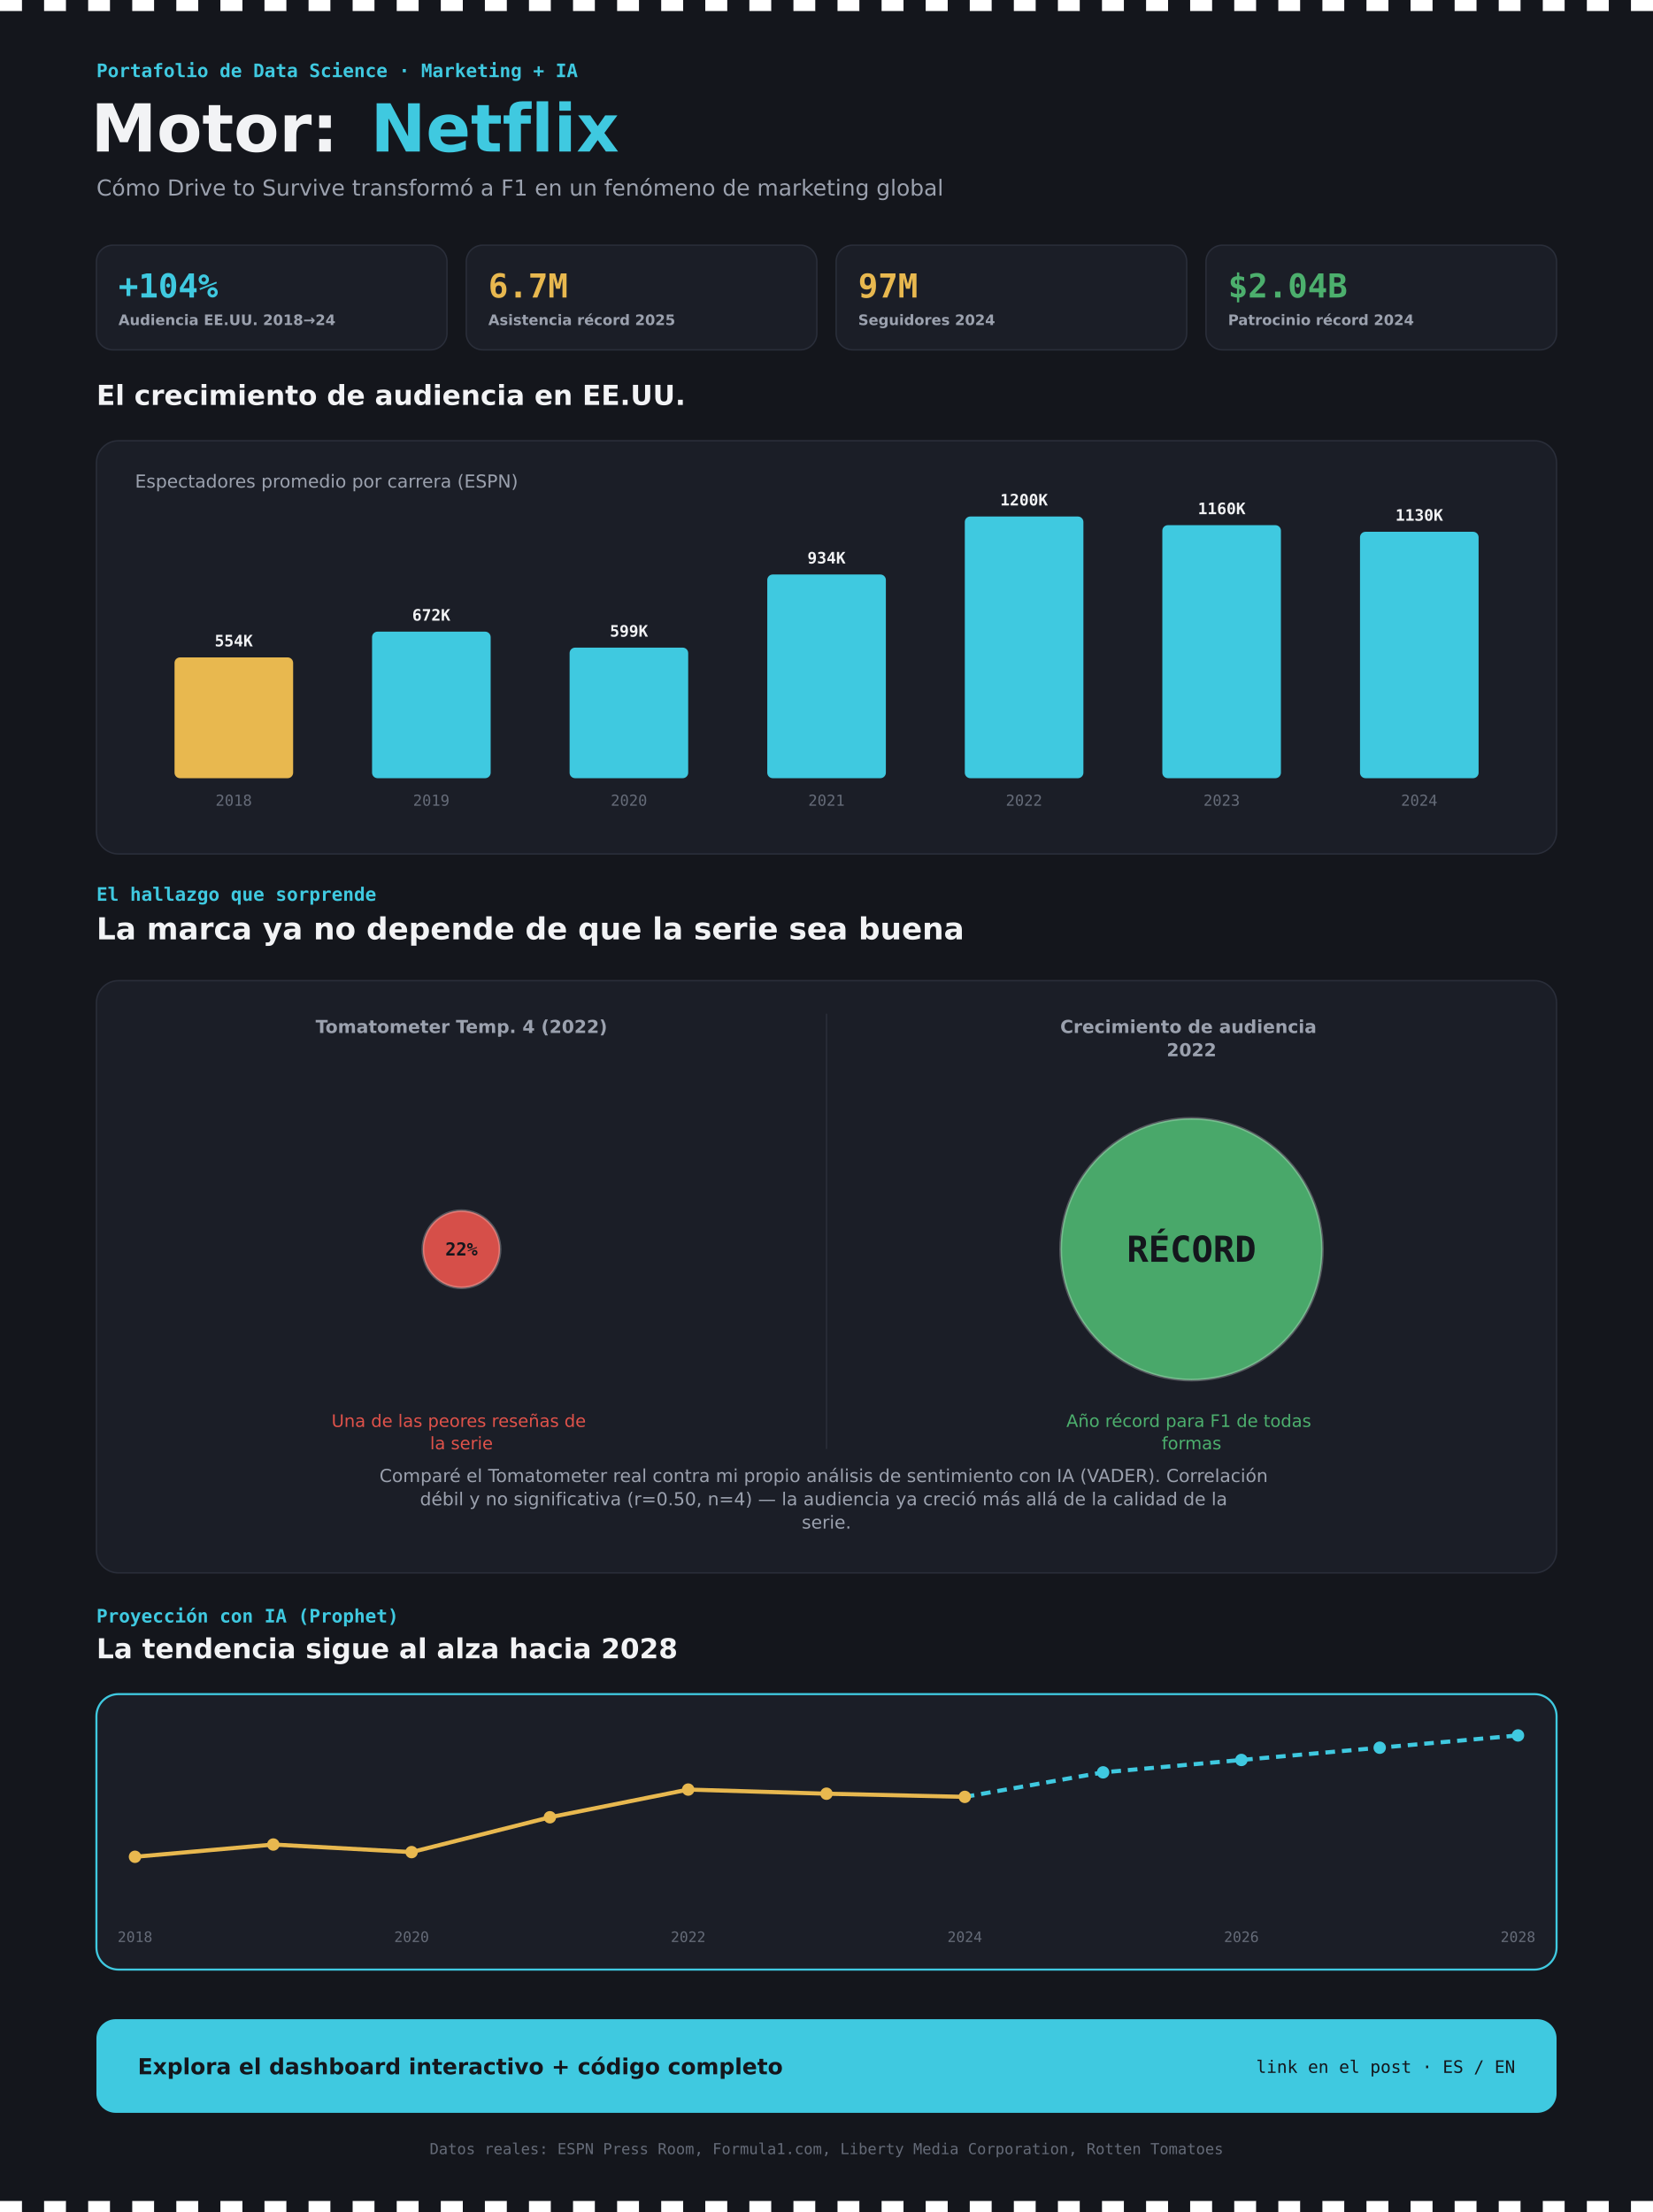
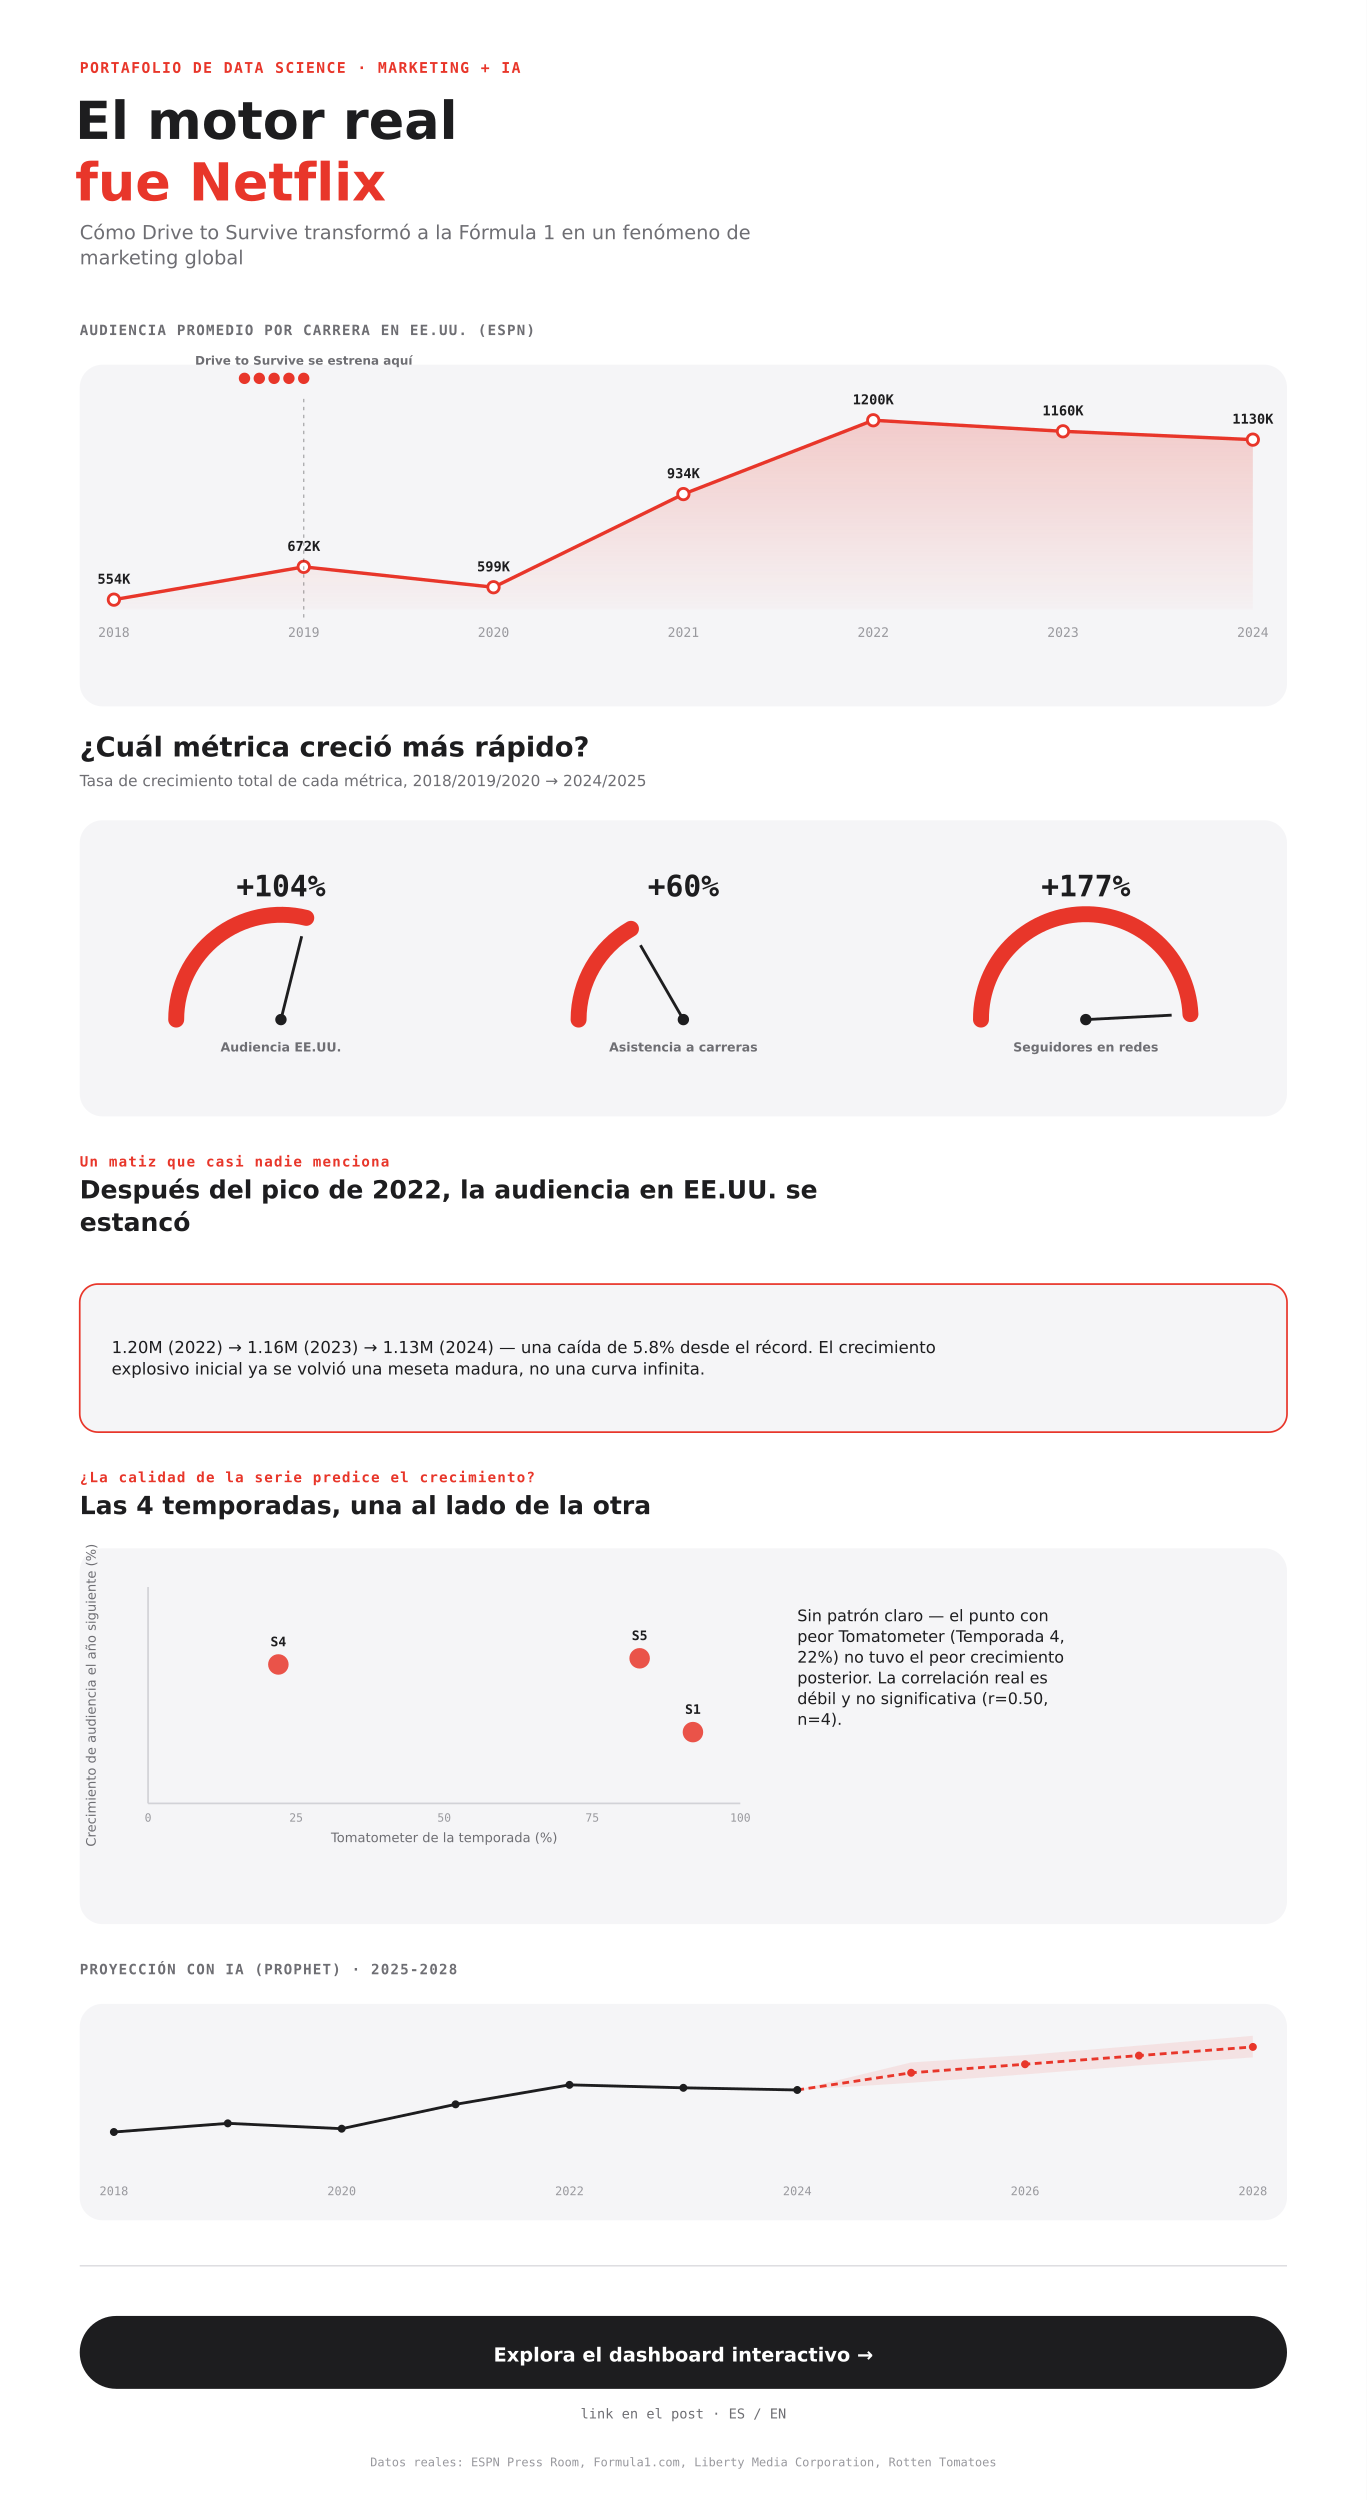
- <svg xmlns="http://www.w3.org/2000/svg" viewBox="0 0 1200 1606">
-   <rect width="1200" height="1606" fill="#14161C" />
-   <rect x="0" y="0" width="16" height="8" fill="#fff" />
-   <rect x="16" y="0" width="16" height="8" fill="#14161C" />
-   <rect x="32" y="0" width="16" height="8" fill="#fff" />
-   <rect x="48" y="0" width="16" height="8" fill="#14161C" />
-   <rect x="64" y="0" width="16" height="8" fill="#fff" />
-   <rect x="80" y="0" width="16" height="8" fill="#14161C" />
-   <rect x="96" y="0" width="16" height="8" fill="#fff" />
-   <rect x="112" y="0" width="16" height="8" fill="#14161C" />
-   <rect x="128" y="0" width="16" height="8" fill="#fff" />
-   <rect x="144" y="0" width="16" height="8" fill="#14161C" />
-   <rect x="160" y="0" width="16" height="8" fill="#fff" />
-   <rect x="176" y="0" width="16" height="8" fill="#14161C" />
-   <rect x="192" y="0" width="16" height="8" fill="#fff" />
-   <rect x="208" y="0" width="16" height="8" fill="#14161C" />
-   <rect x="224" y="0" width="16" height="8" fill="#fff" />
-   <rect x="240" y="0" width="16" height="8" fill="#14161C" />
-   <rect x="256" y="0" width="16" height="8" fill="#fff" />
-   <rect x="272" y="0" width="16" height="8" fill="#14161C" />
-   <rect x="288" y="0" width="16" height="8" fill="#fff" />
-   <rect x="304" y="0" width="16" height="8" fill="#14161C" />
-   <rect x="320" y="0" width="16" height="8" fill="#fff" />
-   <rect x="336" y="0" width="16" height="8" fill="#14161C" />
-   <rect x="352" y="0" width="16" height="8" fill="#fff" />
-   <rect x="368" y="0" width="16" height="8" fill="#14161C" />
-   <rect x="384" y="0" width="16" height="8" fill="#fff" />
-   <rect x="400" y="0" width="16" height="8" fill="#14161C" />
-   <rect x="416" y="0" width="16" height="8" fill="#fff" />
-   <rect x="432" y="0" width="16" height="8" fill="#14161C" />
-   <rect x="448" y="0" width="16" height="8" fill="#fff" />
-   <rect x="464" y="0" width="16" height="8" fill="#14161C" />
-   <rect x="480" y="0" width="16" height="8" fill="#fff" />
-   <rect x="496" y="0" width="16" height="8" fill="#14161C" />
-   <rect x="512" y="0" width="16" height="8" fill="#fff" />
-   <rect x="528" y="0" width="16" height="8" fill="#14161C" />
-   <rect x="544" y="0" width="16" height="8" fill="#fff" />
-   <rect x="560" y="0" width="16" height="8" fill="#14161C" />
-   <rect x="576" y="0" width="16" height="8" fill="#fff" />
-   <rect x="592" y="0" width="16" height="8" fill="#14161C" />
-   <rect x="608" y="0" width="16" height="8" fill="#fff" />
-   <rect x="624" y="0" width="16" height="8" fill="#14161C" />
-   <rect x="640" y="0" width="16" height="8" fill="#fff" />
-   <rect x="656" y="0" width="16" height="8" fill="#14161C" />
-   <rect x="672" y="0" width="16" height="8" fill="#fff" />
-   <rect x="688" y="0" width="16" height="8" fill="#14161C" />
-   <rect x="704" y="0" width="16" height="8" fill="#fff" />
-   <rect x="720" y="0" width="16" height="8" fill="#14161C" />
-   <rect x="736" y="0" width="16" height="8" fill="#fff" />
-   <rect x="752" y="0" width="16" height="8" fill="#14161C" />
-   <rect x="768" y="0" width="16" height="8" fill="#fff" />
-   <rect x="784" y="0" width="16" height="8" fill="#14161C" />
-   <rect x="800" y="0" width="16" height="8" fill="#fff" />
-   <rect x="816" y="0" width="16" height="8" fill="#14161C" />
-   <rect x="832" y="0" width="16" height="8" fill="#fff" />
-   <rect x="848" y="0" width="16" height="8" fill="#14161C" />
-   <rect x="864" y="0" width="16" height="8" fill="#fff" />
-   <rect x="880" y="0" width="16" height="8" fill="#14161C" />
-   <rect x="896" y="0" width="16" height="8" fill="#fff" />
-   <rect x="912" y="0" width="16" height="8" fill="#14161C" />
-   <rect x="928" y="0" width="16" height="8" fill="#fff" />
-   <rect x="944" y="0" width="16" height="8" fill="#14161C" />
-   <rect x="960" y="0" width="16" height="8" fill="#fff" />
-   <rect x="976" y="0" width="16" height="8" fill="#14161C" />
-   <rect x="992" y="0" width="16" height="8" fill="#fff" />
-   <rect x="1008" y="0" width="16" height="8" fill="#14161C" />
-   <rect x="1024" y="0" width="16" height="8" fill="#fff" />
-   <rect x="1040" y="0" width="16" height="8" fill="#14161C" />
-   <rect x="1056" y="0" width="16" height="8" fill="#fff" />
-   <rect x="1072" y="0" width="16" height="8" fill="#14161C" />
-   <rect x="1088" y="0" width="16" height="8" fill="#fff" />
-   <rect x="1104" y="0" width="16" height="8" fill="#14161C" />
-   <rect x="1120" y="0" width="16" height="8" fill="#fff" />
-   <rect x="1136" y="0" width="16" height="8" fill="#14161C" />
-   <rect x="1152" y="0" width="16" height="8" fill="#fff" />
-   <rect x="1168" y="0" width="16" height="8" fill="#14161C" />
-   <rect x="1184" y="0" width="16" height="8" fill="#fff" />
-   <text x="70" y="56" font-family="DejaVu Sans Mono" font-size="13.5" font-weight="bold" fill="#3FC9E0">Portafolio de Data Science · Marketing + IA</text>
-   <text x="66" y="110" font-family="DejaVu Sans" font-size="48" font-weight="bold" fill="#F2F3F5">Motor: </text>
-   <text x="269" y="110" font-family="DejaVu Sans" font-size="48" font-weight="bold" fill="#3FC9E0">Netflix</text>
-   <text x="70" y="142" font-family="DejaVu Sans" font-size="16" fill="#9BA1AE">Cómo Drive to Survive transformó a F1 en un fenómeno de marketing global</text>
-   <rect x="70.0" y="178" width="254.5" height="76" rx="12" fill="#1B1E27" stroke="#2A2E3A" />
-   <text x="86.0" y="216" font-family="DejaVu Sans Mono" font-size="24" font-weight="bold" fill="#3FC9E0">+104%</text>
-   <text x="86.0" y="236" font-family="DejaVu Sans" font-size="10.5" font-weight="bold" fill="#9BA1AE">
-     <tspan x="86.0" dy="0">Audiencia EE.UU. 2018→24</tspan>
+ <svg xmlns="http://www.w3.org/2000/svg" viewBox="0 0 1200 2195">
+   <rect width="1200" height="2195" fill="#FFFFFF" />
+   <text x="70" y="64" font-family="DejaVu Sans Mono" font-size="13" font-weight="bold" letter-spacing="1.2" fill="#E8362A">PORTAFOLIO DE DATA SCIENCE · MARKETING + IA</text>
+   <text x="66" y="122" font-family="DejaVu Sans" font-size="46" font-weight="bold" fill="#1D1D1F">El motor real</text>
+   <text x="66" y="176" font-family="DejaVu Sans" font-size="46" font-weight="bold" fill="#E8362A">fue Netflix</text>
+   <text x="70" y="210" font-family="DejaVu Sans" font-size="17" fill="#6E6E73">
+     <tspan x="70" dy="0">Cómo Drive to Survive transformó a la Fórmula 1 en un fenómeno de</tspan>
+     <tspan x="70" dy="22.1">marketing global</tspan>
  </text>
-   <rect x="338.5" y="178" width="254.5" height="76" rx="12" fill="#1B1E27" stroke="#2A2E3A" />
-   <text x="354.5" y="216" font-family="DejaVu Sans Mono" font-size="24" font-weight="bold" fill="#E8B84F">6.7M</text>
-   <text x="354.5" y="236" font-family="DejaVu Sans" font-size="10.5" font-weight="bold" fill="#9BA1AE">
-     <tspan x="354.5" dy="0">Asistencia récord 2025</tspan>
+   <text x="70" y="294.2" font-family="DejaVu Sans Mono" font-size="12.5" font-weight="bold" letter-spacing="1" fill="#6E6E73">AUDIENCIA PROMEDIO POR CARRERA EN EE.UU. (ESPN)</text>
+   <rect x="70" y="320.2" width="1060" height="300" rx="20" fill="#F5F5F7" />
+   <defs>
+     <linearGradient id="tGrades" x1="0" y1="0" x2="0" y2="1">
+       <stop offset="0%" stop-color="#E8362A" stop-opacity="0.22" />
+       <stop offset="100%" stop-color="#E8362A" stop-opacity="0.02" />
+     </linearGradient>
+   </defs>
+   <path d="M100.0,526.5 L266.7,497.7 L433.3,515.6 L600.0,433.8 L766.7,369.0 L933.3,378.7 L1100.0,386.0 L1100.0,535.2 L100.0,535.2 Z" fill="url(#tGrades)" />
+   <path d="M100.0,526.5 L266.7,497.7 L433.3,515.6 L600.0,433.8 L766.7,369.0 L933.3,378.7 L1100.0,386.0" fill="none" stroke="#E8362A" stroke-width="3" stroke-linejoin="round" stroke-linecap="round" />
+   <circle cx="100.0" cy="526.5" r="5" fill="#fff" stroke="#E8362A" stroke-width="2.5" />
+   <text x="100.0" y="512.5" font-family="DejaVu Sans Mono" font-size="12" font-weight="bold" fill="#1D1D1F" text-anchor="middle">554K</text>
+   <text x="100.0" y="559.2" font-family="DejaVu Sans Mono" font-size="11.5" fill="#98989D" text-anchor="middle">2018</text>
+   <circle cx="266.7" cy="497.7" r="5" fill="#fff" stroke="#E8362A" stroke-width="2.5" />
+   <text x="266.7" y="483.7" font-family="DejaVu Sans Mono" font-size="12" font-weight="bold" fill="#1D1D1F" text-anchor="middle">672K</text>
+   <text x="266.7" y="559.2" font-family="DejaVu Sans Mono" font-size="11.5" fill="#98989D" text-anchor="middle">2019</text>
+   <circle cx="433.3" cy="515.6" r="5" fill="#fff" stroke="#E8362A" stroke-width="2.5" />
+   <text x="433.3" y="501.6" font-family="DejaVu Sans Mono" font-size="12" font-weight="bold" fill="#1D1D1F" text-anchor="middle">599K</text>
+   <text x="433.3" y="559.2" font-family="DejaVu Sans Mono" font-size="11.5" fill="#98989D" text-anchor="middle">2020</text>
+   <circle cx="600.0" cy="433.8" r="5" fill="#fff" stroke="#E8362A" stroke-width="2.5" />
+   <text x="600.0" y="419.8" font-family="DejaVu Sans Mono" font-size="12" font-weight="bold" fill="#1D1D1F" text-anchor="middle">934K</text>
+   <text x="600.0" y="559.2" font-family="DejaVu Sans Mono" font-size="11.5" fill="#98989D" text-anchor="middle">2021</text>
+   <circle cx="766.7" cy="369.0" r="5" fill="#fff" stroke="#E8362A" stroke-width="2.5" />
+   <text x="766.7" y="355.0" font-family="DejaVu Sans Mono" font-size="12" font-weight="bold" fill="#1D1D1F" text-anchor="middle">1200K</text>
+   <text x="766.7" y="559.2" font-family="DejaVu Sans Mono" font-size="11.5" fill="#98989D" text-anchor="middle">2022</text>
+   <circle cx="933.3" cy="378.7" r="5" fill="#fff" stroke="#E8362A" stroke-width="2.5" />
+   <text x="933.3" y="364.7" font-family="DejaVu Sans Mono" font-size="12" font-weight="bold" fill="#1D1D1F" text-anchor="middle">1160K</text>
+   <text x="933.3" y="559.2" font-family="DejaVu Sans Mono" font-size="11.5" fill="#98989D" text-anchor="middle">2023</text>
+   <circle cx="1100.0" cy="386.0" r="5" fill="#fff" stroke="#E8362A" stroke-width="2.5" />
+   <text x="1100.0" y="372.0" font-family="DejaVu Sans Mono" font-size="12" font-weight="bold" fill="#1D1D1F" text-anchor="middle">1130K</text>
+   <text x="1100.0" y="559.2" font-family="DejaVu Sans Mono" font-size="11.5" fill="#98989D" text-anchor="middle">2024</text>
+   <line x1="266.7" y1="350.2" x2="266.7" y2="545.2" stroke="#1D1D1F" stroke-width="1" stroke-dasharray="3 4" opacity="0.4" />
+   <circle cx="214.667" cy="332.2" r="5" fill="#E8362A" />
+   <circle cx="227.667" cy="332.2" r="5" fill="#E8362A" />
+   <circle cx="240.667" cy="332.2" r="5" fill="#E8362A" />
+   <circle cx="253.667" cy="332.2" r="5" fill="#E8362A" />
+   <circle cx="266.667" cy="332.2" r="5" fill="#E8362A" />
+   <text x="266.7" y="320.2" font-family="DejaVu Sans" font-size="10.5" font-weight="bold" fill="#6E6E73" text-anchor="middle">Drive to Survive se estrena aquí</text>
+   <text x="70" y="664.2" font-family="DejaVu Sans" font-size="24" font-weight="bold" fill="#1D1D1F">¿Cuál métrica creció más rápido?</text>
+   <text x="70" y="690.2" font-family="DejaVu Sans" font-size="13.5" fill="#6E6E73">Tasa de crecimiento total de cada métrica, 2018/2019/2020 → 2024/2025</text>
+   <rect x="70" y="720.2" width="1060" height="260" rx="20" fill="#F5F5F7" />
+   <path d="M 154.7 895.2 A 92 92 0 0 1 338.7 895.2" fill="none" stroke="#F5F5F7" stroke-width="14" stroke-linecap="round" />
+   <path d="M 154.7 895.2 A 92 92 0 0 1 268.9 805.9" fill="none" stroke="#E8362A" stroke-width="14" stroke-linecap="round" />
+   <line x1="246.667" y1="895.2" x2="264.9" y2="822.0" stroke="#1D1D1F" stroke-width="2.5" />
+   <circle cx="246.667" cy="895.2" r="5" fill="#1D1D1F" />
+   <text x="246.667" y="787" font-family="DejaVu Sans Mono" font-size="26" font-weight="bold" fill="#1D1D1F" text-anchor="middle">+104%</text>
+   <text x="246.667" y="923.2" font-family="DejaVu Sans" font-size="11" font-weight="bold" fill="#6E6E73" text-anchor="middle">
+     <tspan x="246.667" dy="0" text-anchor="middle">Audiencia EE.UU.</tspan>
  </text>
-   <rect x="607.0" y="178" width="254.5" height="76" rx="12" fill="#1B1E27" stroke="#2A2E3A" />
-   <text x="623.0" y="216" font-family="DejaVu Sans Mono" font-size="24" font-weight="bold" fill="#E8B84F">97M</text>
-   <text x="623.0" y="236" font-family="DejaVu Sans" font-size="10.5" font-weight="bold" fill="#9BA1AE">
-     <tspan x="623.0" dy="0">Seguidores 2024</tspan>
+   <path d="M 508.0 895.2 A 92 92 0 0 1 692.0 895.2" fill="none" stroke="#F5F5F7" stroke-width="14" stroke-linecap="round" />
+   <path d="M 508.0 895.2 A 92 92 0 0 1 554.0 815.5" fill="none" stroke="#E8362A" stroke-width="14" stroke-linecap="round" />
+   <line x1="600.0" y1="895.2" x2="562.3" y2="829.9" stroke="#1D1D1F" stroke-width="2.5" />
+   <circle cx="600.0" cy="895.2" r="5" fill="#1D1D1F" />
+   <text x="600.0" y="787" font-family="DejaVu Sans Mono" font-size="26" font-weight="bold" fill="#1D1D1F" text-anchor="middle">+60%</text>
+   <text x="600.0" y="923.2" font-family="DejaVu Sans" font-size="11" font-weight="bold" fill="#6E6E73" text-anchor="middle">
+     <tspan x="600.0" dy="0" text-anchor="middle">Asistencia a carreras</tspan>
  </text>
-   <rect x="875.5" y="178" width="254.5" height="76" rx="12" fill="#1B1E27" stroke="#2A2E3A" />
-   <text x="891.5" y="216" font-family="DejaVu Sans Mono" font-size="24" font-weight="bold" fill="#4CAF6D">$2.04B</text>
-   <text x="891.5" y="236" font-family="DejaVu Sans" font-size="10.5" font-weight="bold" fill="#9BA1AE">
-     <tspan x="891.5" dy="0">Patrocinio récord 2024</tspan>
+   <path d="M 861.3 895.2 A 92 92 0 0 1 1045.3 895.2" fill="none" stroke="#F5F5F7" stroke-width="14" stroke-linecap="round" />
+   <path d="M 861.3 895.2 A 92 92 0 0 1 1045.2 890.4" fill="none" stroke="#E8362A" stroke-width="14" stroke-linecap="round" />
+   <line x1="953.333" y1="895.2" x2="1028.7" y2="891.3" stroke="#1D1D1F" stroke-width="2.5" />
+   <circle cx="953.333" cy="895.2" r="5" fill="#1D1D1F" />
+   <text x="953.333" y="787" font-family="DejaVu Sans Mono" font-size="26" font-weight="bold" fill="#1D1D1F" text-anchor="middle">+177%</text>
+   <text x="953.333" y="923.2" font-family="DejaVu Sans" font-size="11" font-weight="bold" fill="#6E6E73" text-anchor="middle">
+     <tspan x="953.333" dy="0" text-anchor="middle">Seguidores en redes</tspan>
  </text>
-   <text x="70" y="294" font-family="DejaVu Sans" font-size="20" font-weight="bold" fill="#F2F3F5">El crecimiento de audiencia en EE.UU.</text>
-   <rect x="70" y="320" width="1060" height="300" rx="16" fill="#1B1E27" stroke="#2A2E3A" />
-   <text x="98" y="354" font-family="DejaVu Sans" font-size="13" fill="#9BA1AE">Espectadores promedio por carrera (ESPN)</text>
-   <rect x="126.7" y="477.3" width="86.1" height="87.7" rx="4" fill="#E8B84F" />
-   <text x="169.7" y="469.283" font-family="DejaVu Sans Mono" font-size="11.5" font-weight="bold" fill="#F2F3F5" text-anchor="middle">554K</text>
-   <text x="169.7" y="585" font-family="DejaVu Sans Mono" font-size="11" fill="#656B78" text-anchor="middle">2018</text>
-   <rect x="270.1" y="458.6" width="86.1" height="106.4" rx="4" fill="#3FC9E0" />
-   <text x="313.1" y="450.6" font-family="DejaVu Sans Mono" font-size="11.5" font-weight="bold" fill="#F2F3F5" text-anchor="middle">672K</text>
-   <text x="313.1" y="585" font-family="DejaVu Sans Mono" font-size="11" fill="#656B78" text-anchor="middle">2019</text>
-   <rect x="413.5" y="470.2" width="86.1" height="94.8" rx="4" fill="#3FC9E0" />
-   <text x="456.6" y="462.206" font-family="DejaVu Sans Mono" font-size="11.5" font-weight="bold" fill="#F2F3F5" text-anchor="middle">599K</text>
-   <text x="456.6" y="585" font-family="DejaVu Sans Mono" font-size="11" fill="#656B78" text-anchor="middle">2020</text>
-   <rect x="557.0" y="417.1" width="86.1" height="147.9" rx="4" fill="#3FC9E0" />
-   <text x="600.0" y="409.117" font-family="DejaVu Sans Mono" font-size="11.5" font-weight="bold" fill="#F2F3F5" text-anchor="middle">934K</text>
-   <text x="600.0" y="585" font-family="DejaVu Sans Mono" font-size="11" fill="#656B78" text-anchor="middle">2021</text>
-   <rect x="700.4" y="375.0" width="86.1" height="190.0" rx="4" fill="#3FC9E0" />
-   <text x="743.4" y="367.0" font-family="DejaVu Sans Mono" font-size="11.5" font-weight="bold" fill="#F2F3F5" text-anchor="middle">1200K</text>
-   <text x="743.4" y="585" font-family="DejaVu Sans Mono" font-size="11" fill="#656B78" text-anchor="middle">2022</text>
-   <rect x="843.8" y="381.3" width="86.1" height="183.7" rx="4" fill="#3FC9E0" />
-   <text x="886.9" y="373.333" font-family="DejaVu Sans Mono" font-size="11.5" font-weight="bold" fill="#F2F3F5" text-anchor="middle">1160K</text>
-   <text x="886.9" y="585" font-family="DejaVu Sans Mono" font-size="11" fill="#656B78" text-anchor="middle">2023</text>
-   <rect x="987.3" y="386.1" width="86.1" height="178.9" rx="4" fill="#3FC9E0" />
-   <text x="1030.3" y="378.083" font-family="DejaVu Sans Mono" font-size="11.5" font-weight="bold" fill="#F2F3F5" text-anchor="middle">1130K</text>
-   <text x="1030.3" y="585" font-family="DejaVu Sans Mono" font-size="11" fill="#656B78" text-anchor="middle">2024</text>
-   <text x="70" y="654" font-family="DejaVu Sans Mono" font-size="13.5" font-weight="bold" fill="#3FC9E0">El hallazgo que sorprende</text>
-   <text x="70" y="682" font-family="DejaVu Sans" font-size="22" font-weight="bold" fill="#F2F3F5">La marca ya no depende de que la serie sea buena</text>
-   <rect x="70" y="712" width="1060" height="430" rx="16" fill="#1B1E27" stroke="#2A2E3A" />
-   <line x1="600.0" y1="736" x2="600.0" y2="1052" stroke="#2A2E3A" stroke-width="1" />
-   <text x="335.0" y="750" font-family="DejaVu Sans" font-size="13" font-weight="bold" fill="#9BA1AE" text-anchor="middle">
-     <tspan x="335.0" dy="0" text-anchor="middle">Tomatometer Temp. 4 (2022)</tspan>
+   <text x="70" y="1024.2" font-family="DejaVu Sans Mono" font-size="12.5" font-weight="bold" letter-spacing="1" fill="#E8362A">Un matiz que casi nadie menciona</text>
+   <text x="70" y="1052.2" font-family="DejaVu Sans" font-size="22" font-weight="bold" fill="#1D1D1F">
+     <tspan x="70" dy="0">Después del pico de 2022, la audiencia en EE.UU. se</tspan>
+     <tspan x="70" dy="28.6">estancó</tspan>
  </text>
-   <text x="865.0" y="750" font-family="DejaVu Sans" font-size="13" font-weight="bold" fill="#9BA1AE" text-anchor="middle">
-     <tspan x="865.0" dy="0" text-anchor="middle">Crecimiento de audiencia</tspan>
-     <tspan x="865.0" dy="16.9" text-anchor="middle">2022</tspan>
+   <rect x="70" y="1127.4" width="1060" height="130" rx="16" fill="#F5F5F7" stroke="#E8362A" stroke-width="1.5" />
+   <text x="98" y="1187.975" font-family="DejaVu Sans" font-size="14.5" fill="#1D1D1F">
+     <tspan x="98" dy="0">1.20M (2022) → 1.16M (2023) → 1.13M (2024) — una caída de 5.8% desde el récord. El crecimiento</tspan>
+     <tspan x="98" dy="18.85">explosivo inicial ya se volvió una meseta madura, no una curva infinita.</tspan>
  </text>
-   <circle cx="335.0" cy="907" r="28" fill="#E0524A" opacity="0.95" />
-   <circle cx="335.0" cy="907" r="28" fill="none" stroke="#fff" stroke-width="2" opacity="0.25" />
-   <text x="335.0" y="911.55" font-family="DejaVu Sans Mono" font-size="13" font-weight="bold" fill="#14161C" text-anchor="middle">22%</text>
-   <circle cx="865.0" cy="907" r="95.0" fill="#4CAF6D" opacity="0.95" />
-   <circle cx="865.0" cy="907" r="95.0" fill="none" stroke="#fff" stroke-width="2" opacity="0.25" />
-   <text x="865.0" y="916.1" font-family="DejaVu Sans Mono" font-size="26" font-weight="bold" fill="#14161C" text-anchor="middle">RÉCORD</text>
-   <text x="335.0" y="1036" font-family="DejaVu Sans" font-size="12.5" fill="#E0524A" text-anchor="middle">
-     <tspan x="335.0" dy="0" text-anchor="middle">Una de las peores reseñas de</tspan>
-     <tspan x="335.0" dy="16.25" text-anchor="middle">la serie</tspan>
+   <text x="70" y="1301.4" font-family="DejaVu Sans Mono" font-size="12.5" font-weight="bold" letter-spacing="1" fill="#E8362A">¿La calidad de la serie predice el crecimiento?</text>
+   <text x="70" y="1329.4" font-family="DejaVu Sans" font-size="22" font-weight="bold" fill="#1D1D1F">Las 4 temporadas, una al lado de la otra</text>
+   <rect x="70" y="1359.4" width="1060" height="330" rx="20" fill="#F5F5F7" />
+   <line x1="130" y1="1393.4" x2="130" y2="1583.4" stroke="#D2D2D7" stroke-width="1.5" />
+   <line x1="130" y1="1583.4" x2="650" y2="1583.4" stroke="#D2D2D7" stroke-width="1.5" />
+   <text x="390.0" y="1617.4" font-family="DejaVu Sans" font-size="11.5" fill="#6E6E73" text-anchor="middle">Tomatometer de la temporada (%)</text>
+   <text x="84" y="1488.4" font-family="DejaVu Sans" font-size="11.5" fill="#6E6E73" text-anchor="middle" transform="rotate(-90 84 1488.4)">Crecimiento de audiencia el año siguiente (%)</text>
+   <circle cx="608.4" cy="1520.8" r="9" fill="#E8362A" opacity="0.85" />
+   <text x="608.4" y="1504.8" font-family="DejaVu Sans Mono" font-size="11.5" font-weight="bold" fill="#1D1D1F" text-anchor="middle">S1</text>
+   <circle cx="244.4" cy="1461.4" r="9" fill="#E8362A" opacity="0.85" />
+   <text x="244.4" y="1445.4" font-family="DejaVu Sans Mono" font-size="11.5" font-weight="bold" fill="#1D1D1F" text-anchor="middle">S4</text>
+   <circle cx="561.6" cy="1456.0" r="9" fill="#E8362A" opacity="0.85" />
+   <text x="561.6" y="1440.0" font-family="DejaVu Sans Mono" font-size="11.5" font-weight="bold" fill="#1D1D1F" text-anchor="middle">S5</text>
+   <text x="130.0" y="1599.4" font-family="DejaVu Sans Mono" font-size="10" fill="#98989D" text-anchor="middle">0</text>
+   <text x="260.0" y="1599.4" font-family="DejaVu Sans Mono" font-size="10" fill="#98989D" text-anchor="middle">25</text>
+   <text x="390.0" y="1599.4" font-family="DejaVu Sans Mono" font-size="10" fill="#98989D" text-anchor="middle">50</text>
+   <text x="520.0" y="1599.4" font-family="DejaVu Sans Mono" font-size="10" fill="#98989D" text-anchor="middle">75</text>
+   <text x="650.0" y="1599.4" font-family="DejaVu Sans Mono" font-size="10" fill="#98989D" text-anchor="middle">100</text>
+   <text x="700" y="1423.4" font-family="DejaVu Sans" font-size="14" fill="#1D1D1F">
+     <tspan x="700" dy="0">Sin patrón claro — el punto con</tspan>
+     <tspan x="700" dy="18.2">peor Tomatometer (Temporada 4,</tspan>
+     <tspan x="700" dy="18.2">22%) no tuvo el peor crecimiento</tspan>
+     <tspan x="700" dy="18.2">posterior. La correlación real es</tspan>
+     <tspan x="700" dy="18.2">débil y no significativa (r=0.50,</tspan>
+     <tspan x="700" dy="18.2">n=4).</tspan>
  </text>
-   <text x="865.0" y="1036" font-family="DejaVu Sans" font-size="12.5" fill="#4CAF6D" text-anchor="middle">
-     <tspan x="865.0" dy="0" text-anchor="middle">Año récord para F1 de todas</tspan>
-     <tspan x="865.0" dy="16.25" text-anchor="middle">formas</tspan>
-   </text>
-   <text x="600.0" y="1076" font-family="DejaVu Sans" font-size="13" fill="#9BA1AE" text-anchor="middle">
-     <tspan x="600.0" dy="0" text-anchor="middle">Comparé el Tomatometer real contra mi propio análisis de sentimiento con IA (VADER). Correlación</tspan>
-     <tspan x="600.0" dy="16.9" text-anchor="middle">débil y no significativa (r=0.50, n=4) — la audiencia ya creció más allá de la calidad de la</tspan>
-     <tspan x="600.0" dy="16.9" text-anchor="middle">serie.</tspan>
-   </text>
-   <text x="70" y="1178" font-family="DejaVu Sans Mono" font-size="13.5" font-weight="bold" fill="#3FC9E0">Proyección con IA (Prophet)</text>
-   <text x="70" y="1204" font-family="DejaVu Sans" font-size="20" font-weight="bold" fill="#F2F3F5">La tendencia sigue al alza hacia 2028</text>
-   <rect x="70" y="1230" width="1060" height="200" rx="16" fill="#1B1E27" stroke="#3FC9E0" stroke-width="1.5" />
-   <path d="M98.0,1348.1 L198.4,1339.2 L298.8,1344.7 L399.2,1319.4 L499.6,1299.3 L600.0,1302.3 L700.4,1304.6" fill="none" stroke="#E8B84F" stroke-width="3" />
-   <path d="M700.4,1304.6 L800.8,1286.8 L901.2,1277.8 L1001.6,1268.9 L1102.0,1260.0" fill="none" stroke="#3FC9E0" stroke-width="3" stroke-dasharray="7 5" />
-   <circle cx="98.0" cy="1348.1" r="4.5" fill="#E8B84F" />
-   <text x="98.0" y="1410" font-family="DejaVu Sans Mono" font-size="10.5" fill="#656B78" text-anchor="middle">2018</text>
-   <circle cx="198.4" cy="1339.2" r="4.5" fill="#E8B84F" />
-   <circle cx="298.8" cy="1344.7" r="4.5" fill="#E8B84F" />
-   <text x="298.8" y="1410" font-family="DejaVu Sans Mono" font-size="10.5" fill="#656B78" text-anchor="middle">2020</text>
-   <circle cx="399.2" cy="1319.4" r="4.5" fill="#E8B84F" />
-   <circle cx="499.6" cy="1299.3" r="4.5" fill="#E8B84F" />
-   <text x="499.6" y="1410" font-family="DejaVu Sans Mono" font-size="10.5" fill="#656B78" text-anchor="middle">2022</text>
-   <circle cx="600.0" cy="1302.3" r="4.5" fill="#E8B84F" />
-   <circle cx="700.4" cy="1304.6" r="4.5" fill="#E8B84F" />
-   <text x="700.4" y="1410" font-family="DejaVu Sans Mono" font-size="10.5" fill="#656B78" text-anchor="middle">2024</text>
-   <circle cx="800.8" cy="1286.8" r="4.5" fill="#3FC9E0" />
-   <circle cx="901.2" cy="1277.8" r="4.5" fill="#3FC9E0" />
-   <text x="901.2" y="1410" font-family="DejaVu Sans Mono" font-size="10.5" fill="#656B78" text-anchor="middle">2026</text>
-   <circle cx="1001.6" cy="1268.9" r="4.5" fill="#3FC9E0" />
-   <circle cx="1102.0" cy="1260.0" r="4.5" fill="#3FC9E0" />
-   <text x="1102.0" y="1410" font-family="DejaVu Sans Mono" font-size="10.5" fill="#656B78" text-anchor="middle">2028</text>
-   <rect x="70" y="1466" width="1060" height="68" rx="14" fill="#3FC9E0" />
-   <text x="100" y="1506.0" font-family="DejaVu Sans" font-size="16" font-weight="bold" fill="#14161C">Explora el dashboard interactivo + código completo</text>
-   <text x="1100" y="1505.0" font-family="DejaVu Sans Mono" font-size="12.5" fill="#14161C" text-anchor="end">link en el post · ES / EN</text>
-   <text x="600.0" y="1564" font-family="DejaVu Sans Mono" font-size="11" fill="#656B78" text-anchor="middle">Datos reales: ESPN Press Room, Formula1.com, Liberty Media Corporation, Rotten Tomatoes</text>
-   <rect x="0" y="1598" width="16" height="8" fill="#fff" />
-   <rect x="16" y="1598" width="16" height="8" fill="#14161C" />
-   <rect x="32" y="1598" width="16" height="8" fill="#fff" />
-   <rect x="48" y="1598" width="16" height="8" fill="#14161C" />
-   <rect x="64" y="1598" width="16" height="8" fill="#fff" />
-   <rect x="80" y="1598" width="16" height="8" fill="#14161C" />
-   <rect x="96" y="1598" width="16" height="8" fill="#fff" />
-   <rect x="112" y="1598" width="16" height="8" fill="#14161C" />
-   <rect x="128" y="1598" width="16" height="8" fill="#fff" />
-   <rect x="144" y="1598" width="16" height="8" fill="#14161C" />
-   <rect x="160" y="1598" width="16" height="8" fill="#fff" />
-   <rect x="176" y="1598" width="16" height="8" fill="#14161C" />
-   <rect x="192" y="1598" width="16" height="8" fill="#fff" />
-   <rect x="208" y="1598" width="16" height="8" fill="#14161C" />
-   <rect x="224" y="1598" width="16" height="8" fill="#fff" />
-   <rect x="240" y="1598" width="16" height="8" fill="#14161C" />
-   <rect x="256" y="1598" width="16" height="8" fill="#fff" />
-   <rect x="272" y="1598" width="16" height="8" fill="#14161C" />
-   <rect x="288" y="1598" width="16" height="8" fill="#fff" />
-   <rect x="304" y="1598" width="16" height="8" fill="#14161C" />
-   <rect x="320" y="1598" width="16" height="8" fill="#fff" />
-   <rect x="336" y="1598" width="16" height="8" fill="#14161C" />
-   <rect x="352" y="1598" width="16" height="8" fill="#fff" />
-   <rect x="368" y="1598" width="16" height="8" fill="#14161C" />
-   <rect x="384" y="1598" width="16" height="8" fill="#fff" />
-   <rect x="400" y="1598" width="16" height="8" fill="#14161C" />
-   <rect x="416" y="1598" width="16" height="8" fill="#fff" />
-   <rect x="432" y="1598" width="16" height="8" fill="#14161C" />
-   <rect x="448" y="1598" width="16" height="8" fill="#fff" />
-   <rect x="464" y="1598" width="16" height="8" fill="#14161C" />
-   <rect x="480" y="1598" width="16" height="8" fill="#fff" />
-   <rect x="496" y="1598" width="16" height="8" fill="#14161C" />
-   <rect x="512" y="1598" width="16" height="8" fill="#fff" />
-   <rect x="528" y="1598" width="16" height="8" fill="#14161C" />
-   <rect x="544" y="1598" width="16" height="8" fill="#fff" />
-   <rect x="560" y="1598" width="16" height="8" fill="#14161C" />
-   <rect x="576" y="1598" width="16" height="8" fill="#fff" />
-   <rect x="592" y="1598" width="16" height="8" fill="#14161C" />
-   <rect x="608" y="1598" width="16" height="8" fill="#fff" />
-   <rect x="624" y="1598" width="16" height="8" fill="#14161C" />
-   <rect x="640" y="1598" width="16" height="8" fill="#fff" />
-   <rect x="656" y="1598" width="16" height="8" fill="#14161C" />
-   <rect x="672" y="1598" width="16" height="8" fill="#fff" />
-   <rect x="688" y="1598" width="16" height="8" fill="#14161C" />
-   <rect x="704" y="1598" width="16" height="8" fill="#fff" />
-   <rect x="720" y="1598" width="16" height="8" fill="#14161C" />
-   <rect x="736" y="1598" width="16" height="8" fill="#fff" />
-   <rect x="752" y="1598" width="16" height="8" fill="#14161C" />
-   <rect x="768" y="1598" width="16" height="8" fill="#fff" />
-   <rect x="784" y="1598" width="16" height="8" fill="#14161C" />
-   <rect x="800" y="1598" width="16" height="8" fill="#fff" />
-   <rect x="816" y="1598" width="16" height="8" fill="#14161C" />
-   <rect x="832" y="1598" width="16" height="8" fill="#fff" />
-   <rect x="848" y="1598" width="16" height="8" fill="#14161C" />
-   <rect x="864" y="1598" width="16" height="8" fill="#fff" />
-   <rect x="880" y="1598" width="16" height="8" fill="#14161C" />
-   <rect x="896" y="1598" width="16" height="8" fill="#fff" />
-   <rect x="912" y="1598" width="16" height="8" fill="#14161C" />
-   <rect x="928" y="1598" width="16" height="8" fill="#fff" />
-   <rect x="944" y="1598" width="16" height="8" fill="#14161C" />
-   <rect x="960" y="1598" width="16" height="8" fill="#fff" />
-   <rect x="976" y="1598" width="16" height="8" fill="#14161C" />
-   <rect x="992" y="1598" width="16" height="8" fill="#fff" />
-   <rect x="1008" y="1598" width="16" height="8" fill="#14161C" />
-   <rect x="1024" y="1598" width="16" height="8" fill="#fff" />
-   <rect x="1040" y="1598" width="16" height="8" fill="#14161C" />
-   <rect x="1056" y="1598" width="16" height="8" fill="#fff" />
-   <rect x="1072" y="1598" width="16" height="8" fill="#14161C" />
-   <rect x="1088" y="1598" width="16" height="8" fill="#fff" />
-   <rect x="1104" y="1598" width="16" height="8" fill="#14161C" />
-   <rect x="1120" y="1598" width="16" height="8" fill="#fff" />
-   <rect x="1136" y="1598" width="16" height="8" fill="#14161C" />
-   <rect x="1152" y="1598" width="16" height="8" fill="#fff" />
-   <rect x="1168" y="1598" width="16" height="8" fill="#14161C" />
-   <rect x="1184" y="1598" width="16" height="8" fill="#fff" />
+   <text x="70" y="1733.4" font-family="DejaVu Sans Mono" font-size="12.5" font-weight="bold" letter-spacing="1" fill="#6E6E73">PROYECCIÓN CON IA (PROPHET) · 2025-2028</text>
+   <rect x="70" y="1759.4" width="1060" height="190" rx="20" fill="#F5F5F7" />
+   <path d="M700.0,1835.0 L800.0,1810.8 L900.0,1804.3 L1000.0,1796.0 L1100.0,1787.4 L1100.0,1806.4 L1000.0,1813.4 L900.0,1821.3 L800.0,1828.7 Z" fill="#E8362A" opacity="0.10" />
+   <path d="M100.0,1871.9 L200.0,1864.3 L300.0,1869.0 L400.0,1847.6 L500.0,1830.5 L600.0,1833.1 L700.0,1835.0" fill="none" stroke="#1D1D1F" stroke-width="2.5" />
+   <path d="M700.0,1835.0 L800.0,1819.9 L900.0,1812.4 L1000.0,1804.8 L1100.0,1797.2" fill="none" stroke="#E8362A" stroke-width="2.5" stroke-dasharray="6 4" />
+   <circle cx="100.0" cy="1871.9" r="3.5" fill="#1D1D1F" />
+   <text x="100.0" y="1927.4" font-family="DejaVu Sans Mono" font-size="10.5" fill="#98989D" text-anchor="middle">2018</text>
+   <circle cx="200.0" cy="1864.3" r="3.5" fill="#1D1D1F" />
+   <circle cx="300.0" cy="1869.0" r="3.5" fill="#1D1D1F" />
+   <text x="300.0" y="1927.4" font-family="DejaVu Sans Mono" font-size="10.5" fill="#98989D" text-anchor="middle">2020</text>
+   <circle cx="400.0" cy="1847.6" r="3.5" fill="#1D1D1F" />
+   <circle cx="500.0" cy="1830.5" r="3.5" fill="#1D1D1F" />
+   <text x="500.0" y="1927.4" font-family="DejaVu Sans Mono" font-size="10.5" fill="#98989D" text-anchor="middle">2022</text>
+   <circle cx="600.0" cy="1833.1" r="3.5" fill="#1D1D1F" />
+   <circle cx="700.0" cy="1835.0" r="3.5" fill="#1D1D1F" />
+   <text x="700.0" y="1927.4" font-family="DejaVu Sans Mono" font-size="10.5" fill="#98989D" text-anchor="middle">2024</text>
+   <circle cx="800.0" cy="1819.9" r="3.5" fill="#E8362A" />
+   <circle cx="900.0" cy="1812.4" r="3.5" fill="#E8362A" />
+   <text x="900.0" y="1927.4" font-family="DejaVu Sans Mono" font-size="10.5" fill="#98989D" text-anchor="middle">2026</text>
+   <circle cx="1000.0" cy="1804.8" r="3.5" fill="#E8362A" />
+   <circle cx="1100.0" cy="1797.2" r="3.5" fill="#E8362A" />
+   <text x="1100.0" y="1927.4" font-family="DejaVu Sans Mono" font-size="10.5" fill="#98989D" text-anchor="middle">2028</text>
+   <line x1="70" y1="1989.4" x2="1130" y2="1989.4" stroke="#D2D2D7" stroke-width="1" />
+   <rect x="70" y="2033.4" width="1060" height="64" rx="32" fill="#1D1D1F" />
+   <text x="600.0" y="2073.4" font-family="DejaVu Sans" font-size="17" font-weight="bold" fill="#fff" text-anchor="middle">Explora el dashboard interactivo →</text>
+   <text x="600.0" y="2123.4" font-family="DejaVu Sans Mono" font-size="12" fill="#6E6E73" text-anchor="middle">link en el post · ES / EN</text>
+   <text x="600.0" y="2165.4" font-family="DejaVu Sans Mono" font-size="10.5" fill="#98989D" text-anchor="middle">Datos reales: ESPN Press Room, Formula1.com, Liberty Media Corporation, Rotten Tomatoes</text>
</svg>
